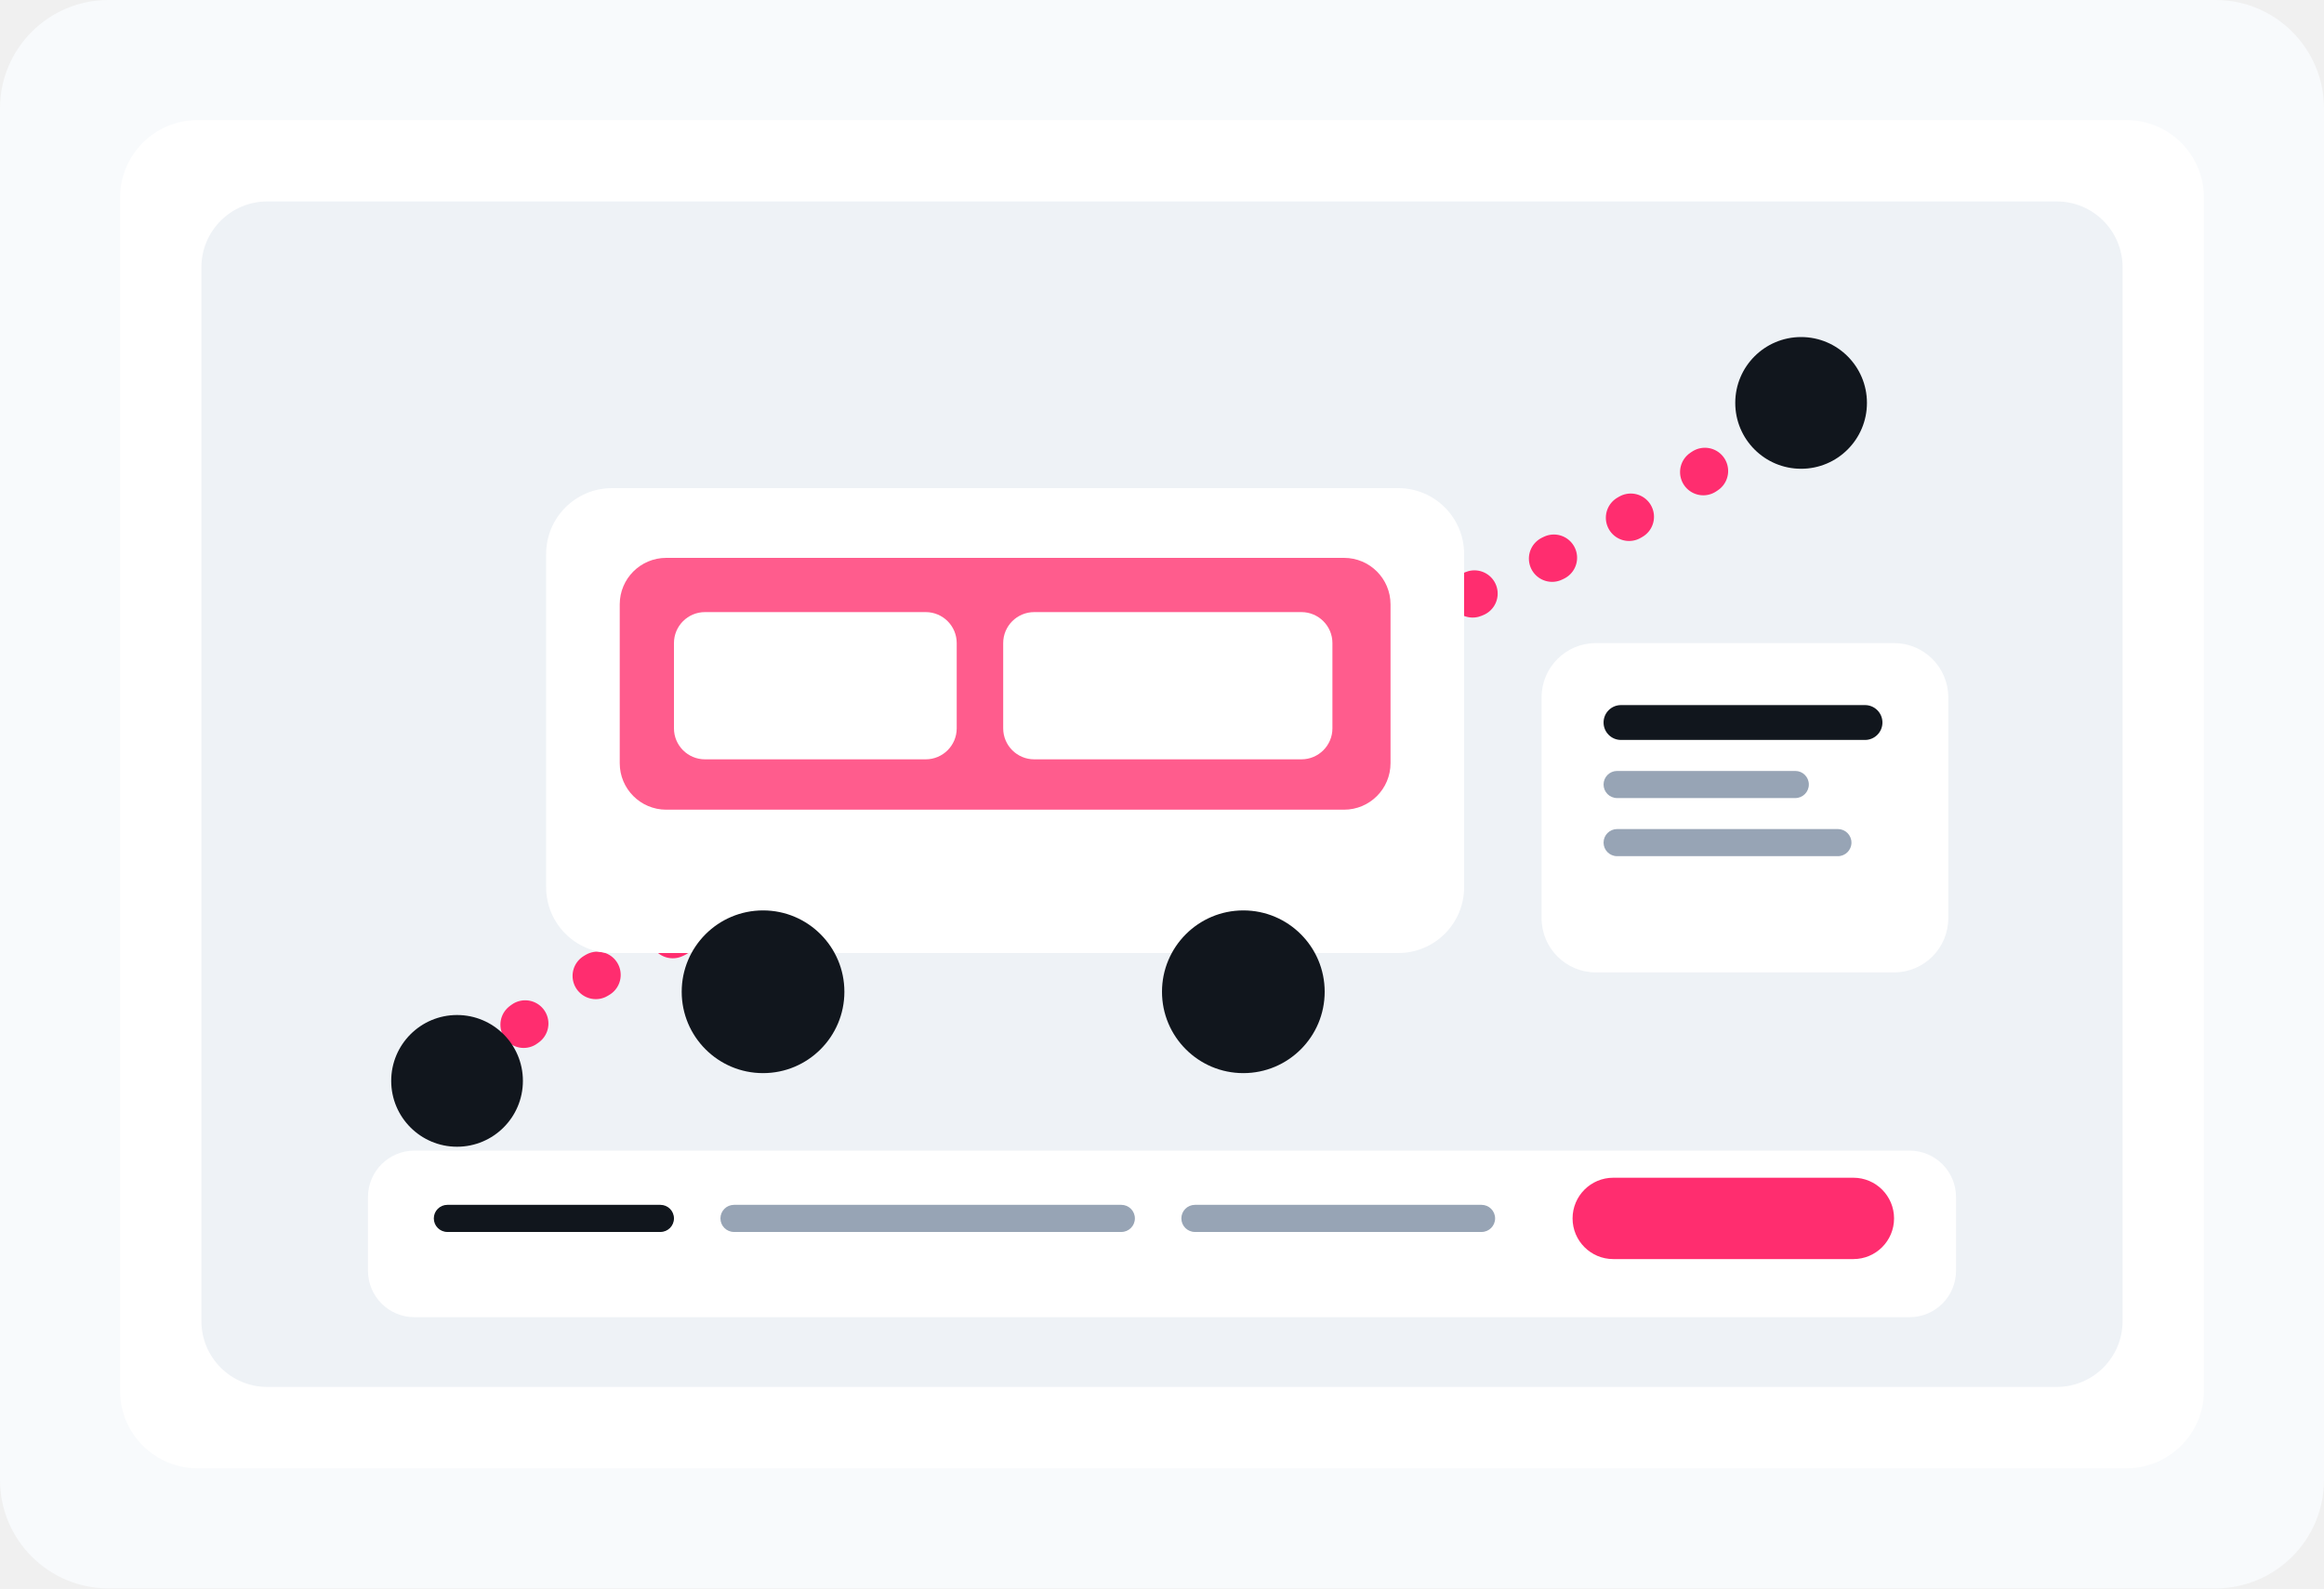
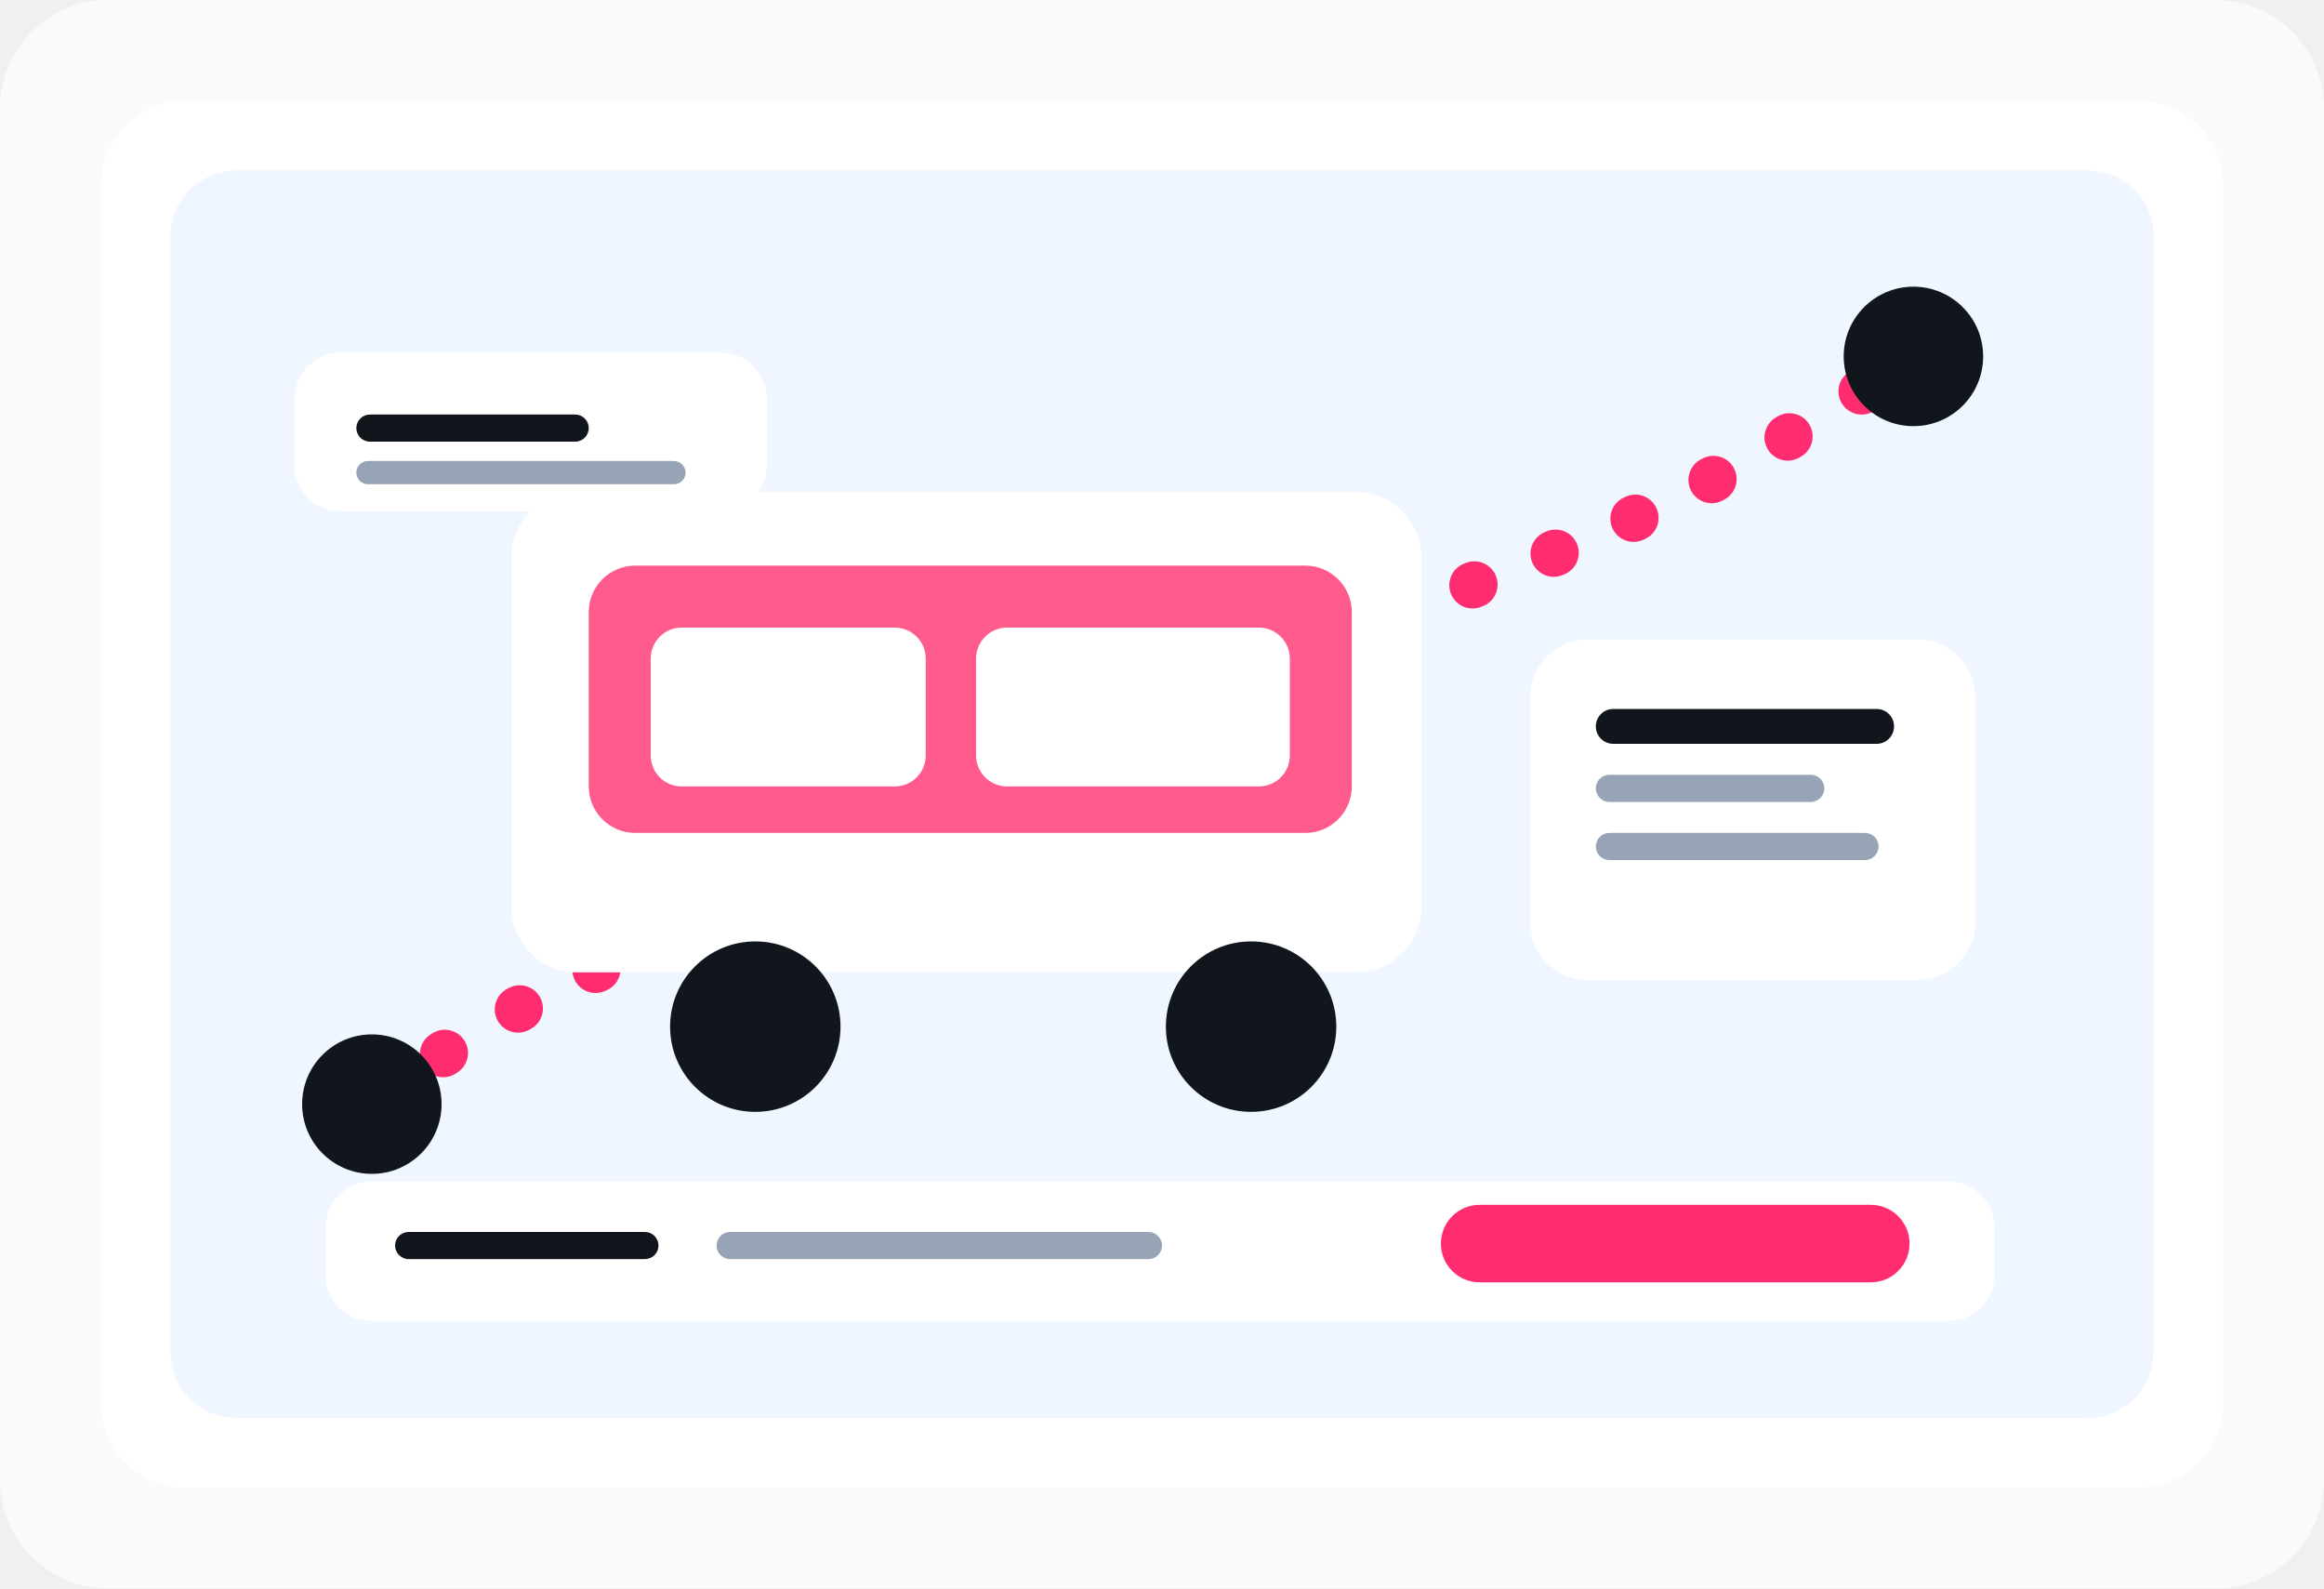
<svg xmlns="http://www.w3.org/2000/svg" width="1200" height="820" viewBox="0 0 1200 820" fill="none">
  <rect width="1200" height="820" rx="56" fill="#F8FAFC" />
-   <rect x="62" y="62" width="1076" height="696" rx="40" fill="#FFFFFF" />
-   <rect x="104" y="104" width="992" height="612" rx="34" fill="#EEF2F6" />
-   <path d="M236 558C356 446 470 458 580 386C688 316 766 332 930 208" stroke="#FF2D6F" stroke-width="24" stroke-linecap="round" stroke-dasharray="1 44" />
-   <circle cx="236" cy="558" r="34" fill="#11161D" />
-   <circle cx="580" cy="386" r="34" fill="#FF2D6F" />
-   <circle cx="930" cy="208" r="34" fill="#11161D" />
-   <rect x="282" y="252" width="474" height="240" rx="34" fill="#FFFFFF" />
-   <rect x="320" y="288" width="398" height="130" rx="24" fill="#FF5C8D" />
-   <rect x="348" y="316" width="146" height="76" rx="16" fill="#FFFFFF" />
-   <rect x="518" y="316" width="170" height="76" rx="16" fill="#FFFFFF" />
-   <circle cx="394" cy="512" r="42" fill="#11161D" />
-   <circle cx="642" cy="512" r="42" fill="#11161D" />
-   <rect x="796" y="332" width="210" height="170" rx="28" fill="#FFFFFF" />
-   <rect x="828" y="364" width="144" height="18" rx="9" fill="#11161D" />
-   <rect x="828" y="398" width="106" height="14" rx="7" fill="#97A4B5" />
-   <rect x="828" y="428" width="128" height="14" rx="7" fill="#97A4B5" />
-   <rect x="190" y="594" width="820" height="86" rx="24" fill="#FFFFFF" />
-   <rect x="224" y="622" width="124" height="14" rx="7" fill="#11161D" />
-   <rect x="372" y="622" width="214" height="14" rx="7" fill="#97A4B5" />
-   <rect x="610" y="622" width="162" height="14" rx="7" fill="#97A4B5" />
-   <rect x="812" y="608" width="166" height="42" rx="21" fill="#FF2D6F" />
+   <rect x="52" y="52" width="1096" height="716" rx="44" fill="#FFFFFF" />
+   <rect x="88" y="88" width="1024" height="644" rx="34" fill="#EFF6FF" />
+   <path d="M192 570C318 474 446 458 582 378C706 306 810 308 988 184" stroke="#FF2D6F" stroke-width="24" stroke-linecap="round" stroke-dasharray="1 44" />
+   <circle cx="192" cy="570" r="36" fill="#11161D" />
+   <circle cx="582" cy="378" r="36" fill="#FF2D6F" />
+   <circle cx="988" cy="184" r="36" fill="#11161D" />
+   <rect x="264" y="254" width="470" height="248" rx="34" fill="#FFFFFF" />
+   <rect x="304" y="292" width="394" height="138" rx="24" fill="#FF5C8D" />
+   <rect x="336" y="324" width="142" height="82" rx="16" fill="#FFFFFF" />
+   <rect x="504" y="324" width="162" height="82" rx="16" fill="#FFFFFF" />
+   <circle cx="390" cy="530" r="44" fill="#11161D" />
+   <circle cx="646" cy="530" r="44" fill="#11161D" />
+   <rect x="790" y="330" width="230" height="176" rx="30" fill="#FFFFFF" />
+   <rect x="824" y="366" width="154" height="18" rx="9" fill="#11161D" />
+   <rect x="824" y="400" width="118" height="14" rx="7" fill="#97A4B5" />
+   <rect x="824" y="430" width="146" height="14" rx="7" fill="#97A4B5" />
+   <rect x="168" y="610" width="862" height="72" rx="24" fill="#FFFFFF" />
+   <rect x="204" y="636" width="136" height="14" rx="7" fill="#11161D" />
+   <rect x="370" y="636" width="230" height="14" rx="7" fill="#97A4B5" />
+   <rect x="744" y="622" width="242" height="40" rx="20" fill="#FF2D6F" />
+   <rect x="152" y="182" width="244" height="82" rx="24" fill="#FFFFFF" />
+   <rect x="184" y="214" width="120" height="14" rx="7" fill="#11161D" />
+   <rect x="184" y="238" width="170" height="12" rx="6" fill="#97A4B5" />
</svg>
